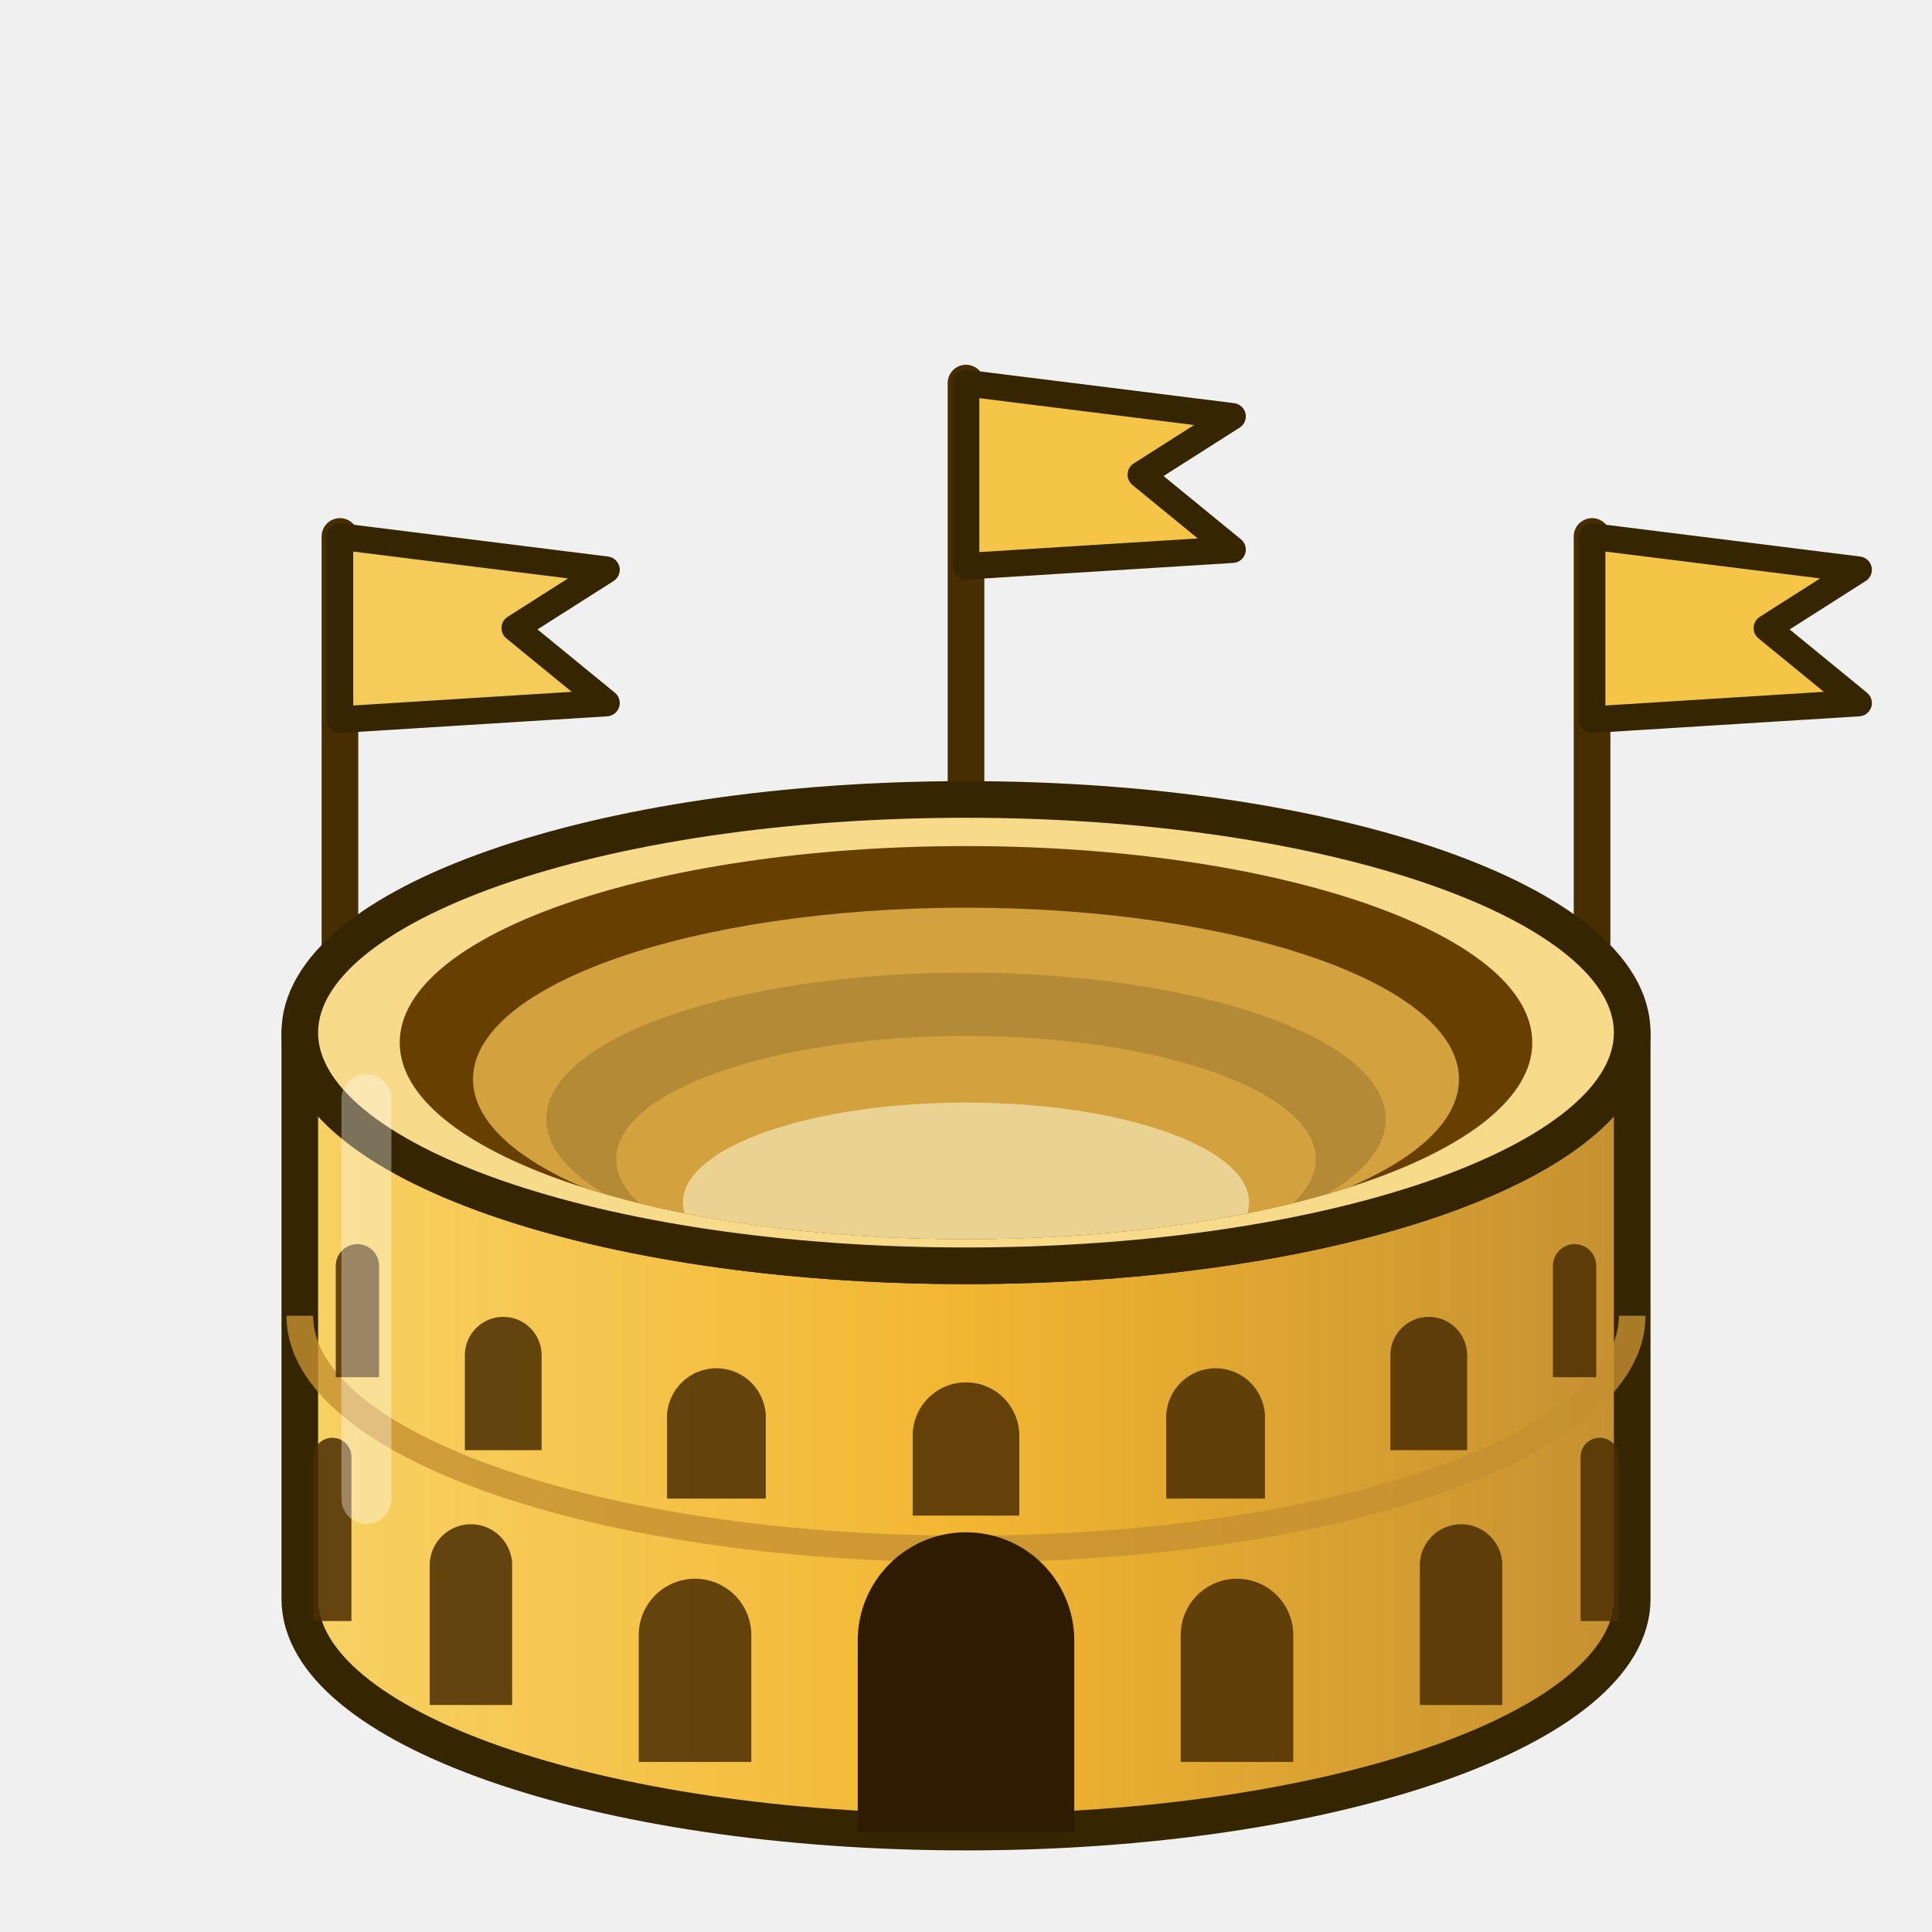
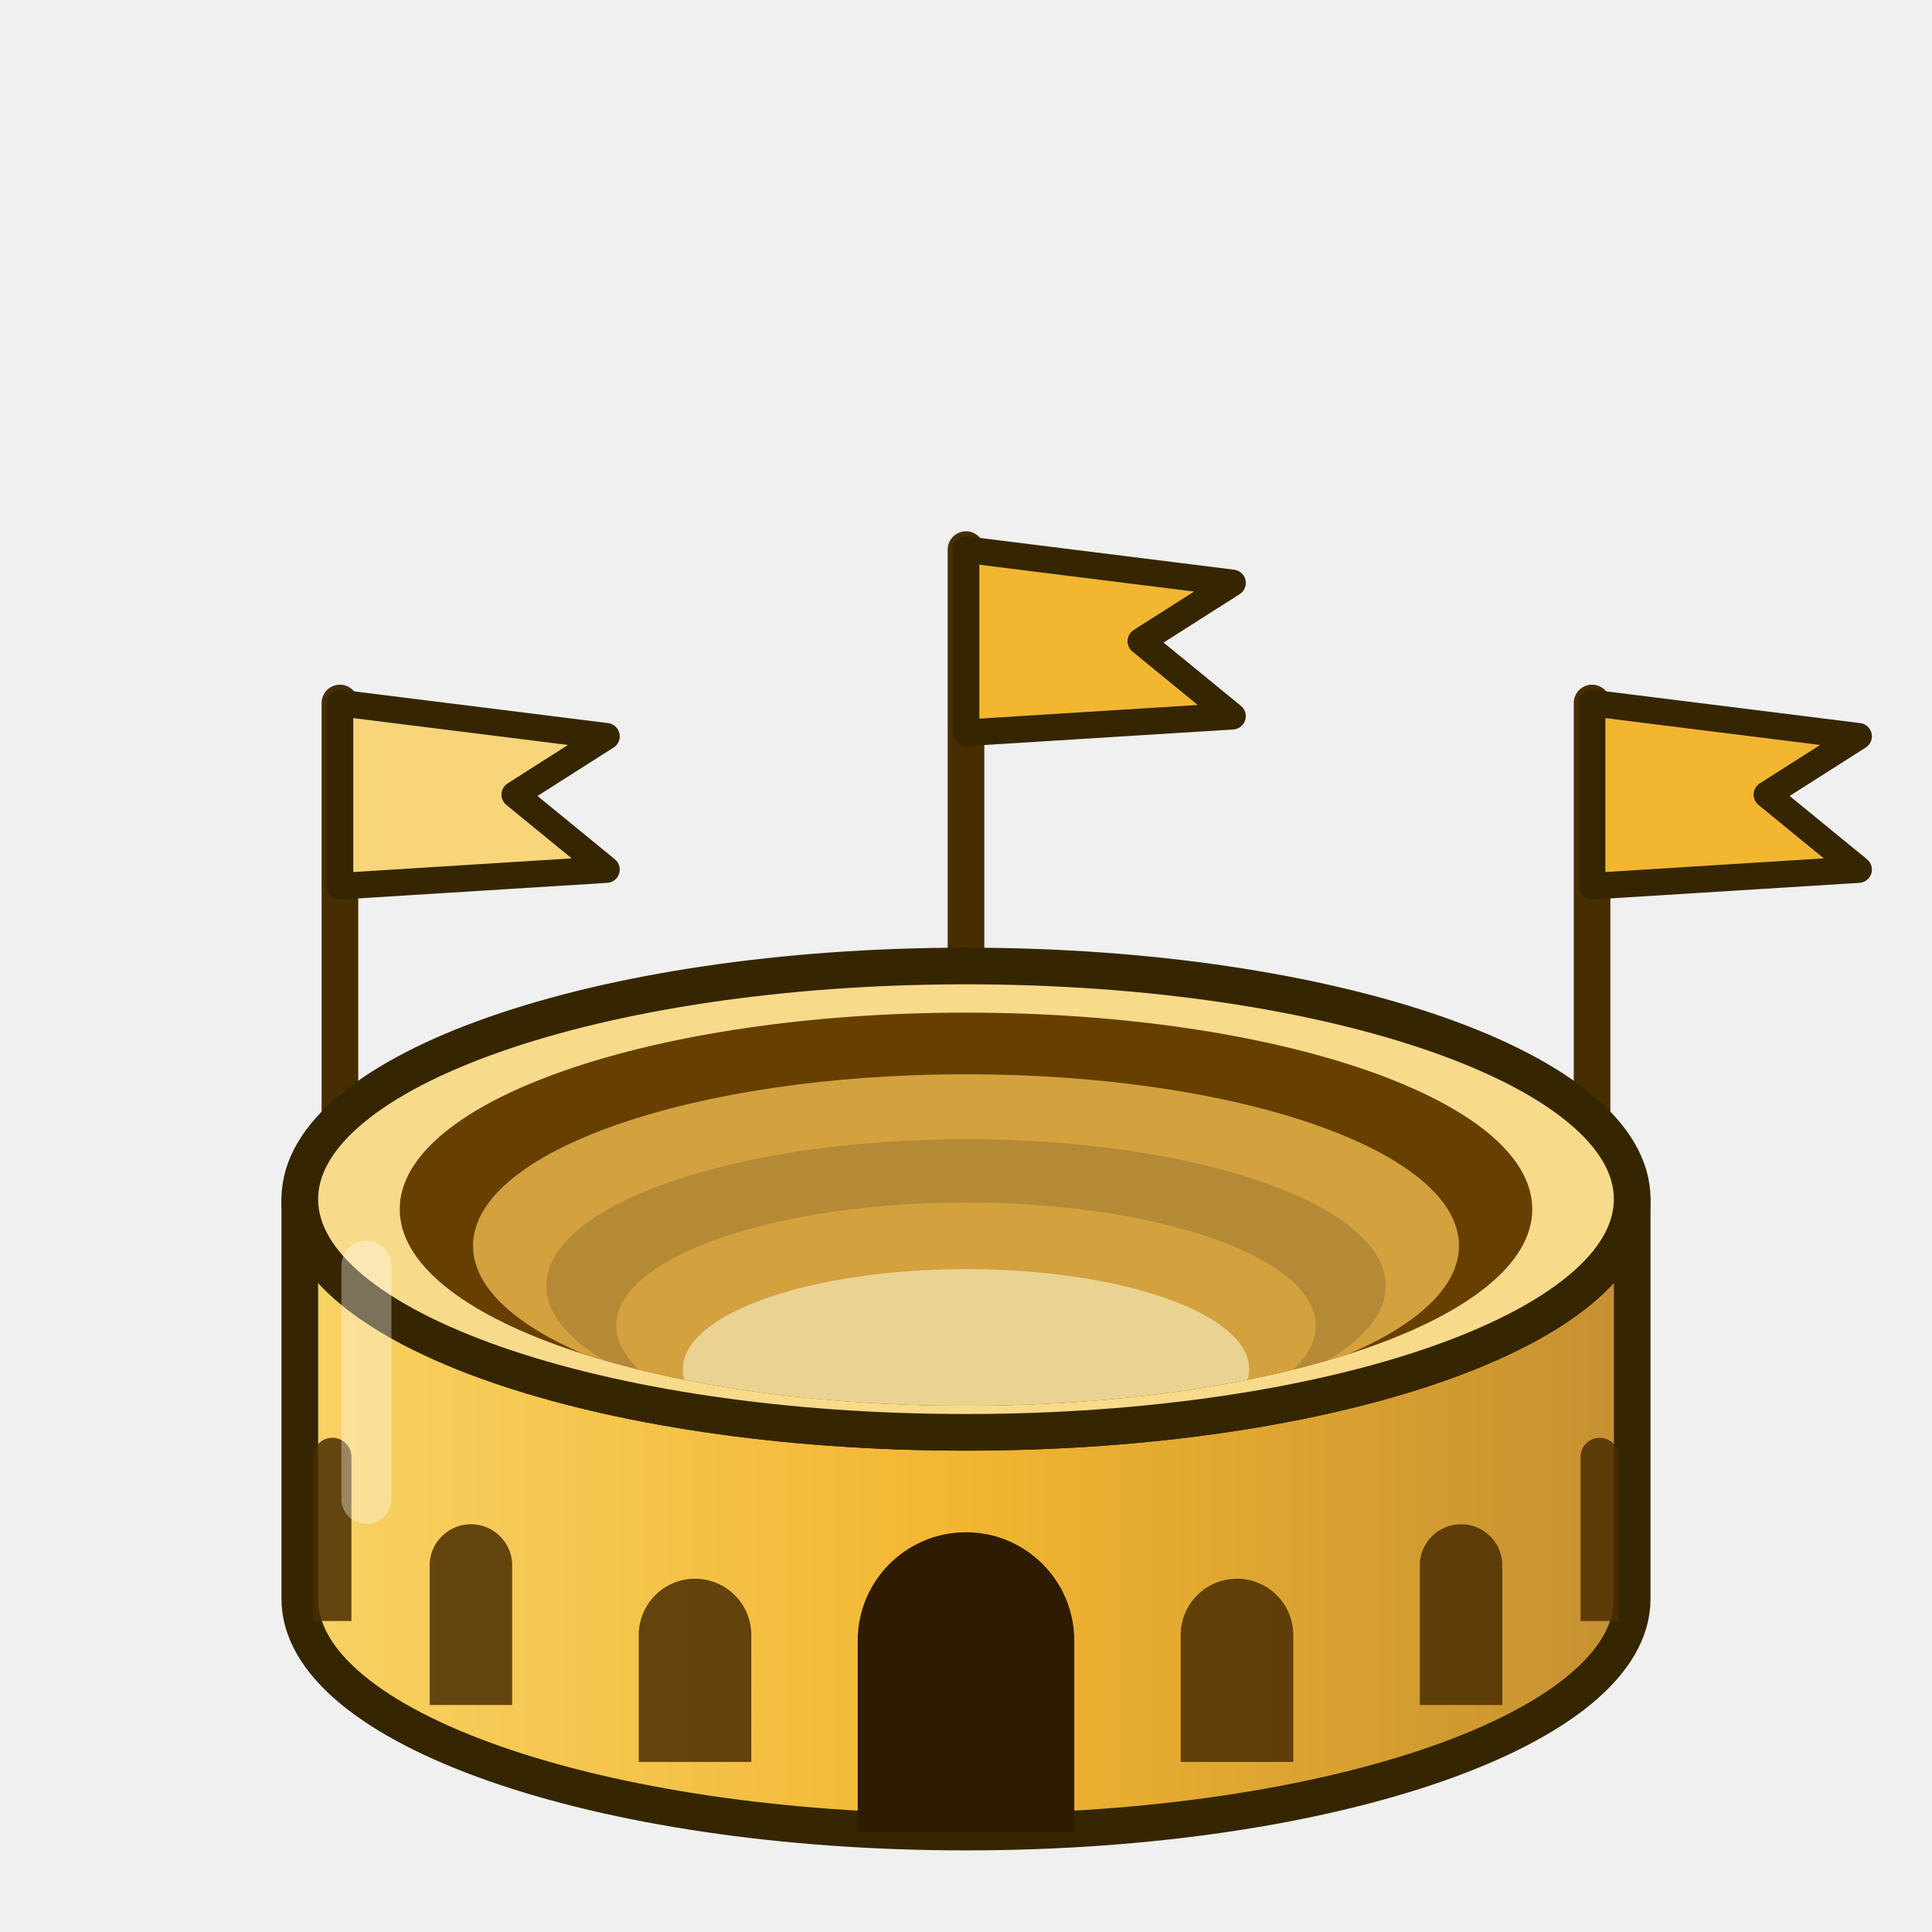
<svg xmlns="http://www.w3.org/2000/svg" viewBox="-58 -96 116 116" width="116" height="116">
  <defs>
-     <linearGradient id="arena-aw" gradientUnits="userSpaceOnUse" x1="-40" y1="0" x2="40" y2="0">
+     <linearGradient id="arena-w" gradientUnits="userSpaceOnUse" x1="-40" y1="0" x2="40" y2="0">
      <stop offset="0" stop-color="#f8d265" />
      <stop offset=".5" stop-color="#f2b631" />
      <stop offset="1" stop-color="#c59031" />
    </linearGradient>
-     <clipPath id="arena-awc">
-       <path d="M-40,-34 L-40,0 A40,14 0 0 0 40,0 L40,-34 A40,14 0 0 1 -40,-34 Z" />
-     </clipPath>
-     <clipPath id="arena-aic">
-       <ellipse cx="0" cy="-33.4" rx="34" ry="11.8" />
+     <linearGradient id="arena-v" x1="0" y1="0" x2="1" y2="0">
+       <stop offset="0" stop-color="#f8e8a7" />
+       <stop offset=".5" stop-color="#f8d265" />
+       <stop offset="1" stop-color="#c59031" />
+     </linearGradient>
+     <clipPath id="arena-ic">
+       <ellipse cx="0" cy="-23.4" rx="34" ry="11.8" />
    </clipPath>
  </defs>
-   <line x1="0" y1="-47" x2="0" y2="-73" stroke="#472e01" stroke-width="2.2" stroke-linecap="round" />
-   <polygon points="0,-73 16,-71 10.5,-67.5 16,-63 0,-62" fill="#f4c547" stroke="#352601" stroke-width="1.6" stroke-linejoin="round" stroke-linecap="round" />
-   <line x1="-37.59" y1="-37.79" x2="-37.59" y2="-63.79" stroke="#472e01" stroke-width="2.2" stroke-linecap="round" />
-   <polygon points="-37.59,-63.79 -21.59,-61.79 -27.09,-58.29 -21.59,-53.79 -37.59,-52.79" fill="#f5cb59" stroke="#352601" stroke-width="1.6" stroke-linejoin="round" stroke-linecap="round" />
-   <line x1="37.59" y1="-37.79" x2="37.59" y2="-63.79" stroke="#472e01" stroke-width="2.2" stroke-linecap="round" />
-   <polygon points="37.59,-63.79 53.59,-61.79 48.09,-58.29 53.59,-53.79 37.59,-52.79" fill="#f4c547" stroke="#352601" stroke-width="1.6" stroke-linejoin="round" stroke-linecap="round" />
-   <path d="M-40,-34 L-40,0 A40,14 0 0 0 40,0 L40,-34 A40,14 0 0 1 -40,-34 Z" fill="url(#arena-aw)" stroke="#352601" stroke-width="2.2" stroke-linejoin="round" stroke-linecap="round" />
-   <path d="M-40,-17 A40,14 0 0 0 40,-17" fill="none" stroke="#c59031" stroke-width="1.6" opacity=".8" />
-   <path d="M-37.84,-13.31 L-37.84,-20 A1.3,1.3 0 0 1 -35.24,-20 L-35.24,-13.31 Z" fill="#4a2d01" opacity=".85" />
-   <path d="M-30.09,-8.93 L-30.09,-14.63 A2.3,2.3 0 0 1 -25.48,-14.63 L-25.48,-8.93 Z" fill="#4a2d01" opacity=".85" />
-   <path d="M-17.95,-6.02 L-17.95,-11.05 A2.97,2.97 0 0 1 -12.02,-11.05 L-12.02,-6.02 Z" fill="#4a2d01" opacity=".85" />
-   <path d="M-3.2,-5 L-3.2,-9.8 A3.2,3.2 0 0 1 3.2,-9.8 L3.2,-5 Z" fill="#4a2d01" opacity=".85" />
-   <path d="M12.02,-6.02 L12.02,-11.05 A2.97,2.97 0 0 1 17.95,-11.05 L17.95,-6.02 Z" fill="#4a2d01" opacity=".85" />
-   <path d="M25.48,-8.93 L25.48,-14.63 A2.3,2.3 0 0 1 30.09,-14.63 L30.09,-8.93 Z" fill="#4a2d01" opacity=".85" />
-   <path d="M35.24,-13.31 L35.24,-20 A1.3,1.3 0 0 1 37.84,-20 L37.84,-13.31 Z" fill="#4a2d01" opacity=".85" />
+   <line x1="0" y1="-37" x2="0" y2="-63" stroke="#472e01" stroke-width="2.2" stroke-linecap="round" />
+   <polygon points="0,-63 16,-61 10.5,-57.5 16,-53 0,-52" fill="#f2b631" stroke="#352601" stroke-width="1.6" stroke-linejoin="round" stroke-linecap="round" />
+   <line x1="-37.59" y1="-27.79" x2="-37.59" y2="-53.79" stroke="#472e01" stroke-width="2.2" stroke-linecap="round" />
+   <polygon points="-37.59,-53.79 -21.59,-51.79 -27.09,-48.29 -21.59,-43.79 -37.59,-42.79" fill="#f8d47b" stroke="#352601" stroke-width="1.6" stroke-linejoin="round" stroke-linecap="round" />
+   <line x1="37.59" y1="-27.79" x2="37.59" y2="-53.79" stroke="#472e01" stroke-width="2.2" stroke-linecap="round" />
+   <polygon points="37.59,-53.79 53.59,-51.79 48.09,-48.29 53.59,-43.79 37.59,-42.79" fill="#f2b631" stroke="#352601" stroke-width="1.6" stroke-linejoin="round" stroke-linecap="round" />
+   <path d="M-40,-24 L-40,0 A40,14 0 0 0 40,0 L40,-24 A40,14 0 0 1 -40,-24 Z" fill="url(#arena-w)" stroke="#352601" stroke-width="2.2" stroke-linejoin="round" stroke-linecap="round" />
  <path d="M-39.19,1.33 L-39.19,-8.53 A1.14,1.14 0 0 1 -36.9,-8.53 L-36.9,1.33 Z" fill="#4a2d01" opacity=".85" />
  <path d="M-32.2,6.37 L-32.2,-2.16 A2.48,2.48 0 0 1 -27.25,-2.16 L-27.25,6.37 Z" fill="#4a2d01" opacity=".85" />
  <path d="M-19.65,9.79 L-19.65,2.17 A3.38,3.38 0 0 1 -12.89,2.17 L-12.89,9.79 Z" fill="#4a2d01" opacity=".85" />
  <path d="M12.89,9.79 L12.89,2.17 A3.38,3.38 0 0 1 19.65,2.17 L19.65,9.79 Z" fill="#4a2d01" opacity=".85" />
  <path d="M27.25,6.37 L27.25,-2.16 A2.48,2.48 0 0 1 32.2,-2.16 L32.2,6.37 Z" fill="#4a2d01" opacity=".85" />
  <path d="M36.9,1.33 L36.9,-8.53 A1.14,1.14 0 0 1 39.19,-8.53 L39.19,1.33 Z" fill="#4a2d01" opacity=".85" />
  <path d="M-6.5,14 L-6.5,2.5 A6.5,6.5 0 0 1 6.5,2.5 L6.5,14 Z" fill="#2e1b01" />
-   <ellipse cx="0" cy="-34" rx="40" ry="14" fill="#f8da8b" stroke="#352601" stroke-width="2.2" stroke-linejoin="round" stroke-linecap="round" />
-   <g clip-path="url(#arena-aic)">
-     <ellipse cx="0" cy="-33.4" rx="34" ry="11.8" fill="#673f01" />
-     <ellipse cx="0" cy="-31.2" rx="29.6" ry="10.3" fill="#d3a13e" />
-     <ellipse cx="0" cy="-28.8" rx="25.2" ry="8.8" fill="#b58a37" />
-     <ellipse cx="0" cy="-26.4" rx="21" ry="7.4" fill="#d3a13e" />
-     <ellipse cx="0" cy="-23.8" rx="17" ry="6" fill="#ead293" />
+   <ellipse cx="0" cy="-24" rx="40" ry="14" fill="#f8da8b" stroke="#352601" stroke-width="2.2" stroke-linejoin="round" stroke-linecap="round" />
+   <g clip-path="url(#arena-ic)">
+     <ellipse cx="0" cy="-23.4" rx="34" ry="11.8" fill="#673f01" />
+     <ellipse cx="0" cy="-21.2" rx="29.6" ry="10.3" fill="#d3a13e" />
+     <ellipse cx="0" cy="-18.8" rx="25.2" ry="8.8" fill="#b58a37" />
+     <ellipse cx="0" cy="-16.4" rx="21" ry="7.4" fill="#d3a13e" />
+     <ellipse cx="0" cy="-13.8" rx="17" ry="6" fill="#ead293" />
  </g>
-   <path d="M-36,-30 L-36,-6" stroke="#fff" stroke-opacity=".35" stroke-width="3" stroke-linecap="round" />
+   <path d="M-36,-20 L-36,-6" stroke="#fff" stroke-opacity=".35" stroke-width="3" stroke-linecap="round" />
</svg>
